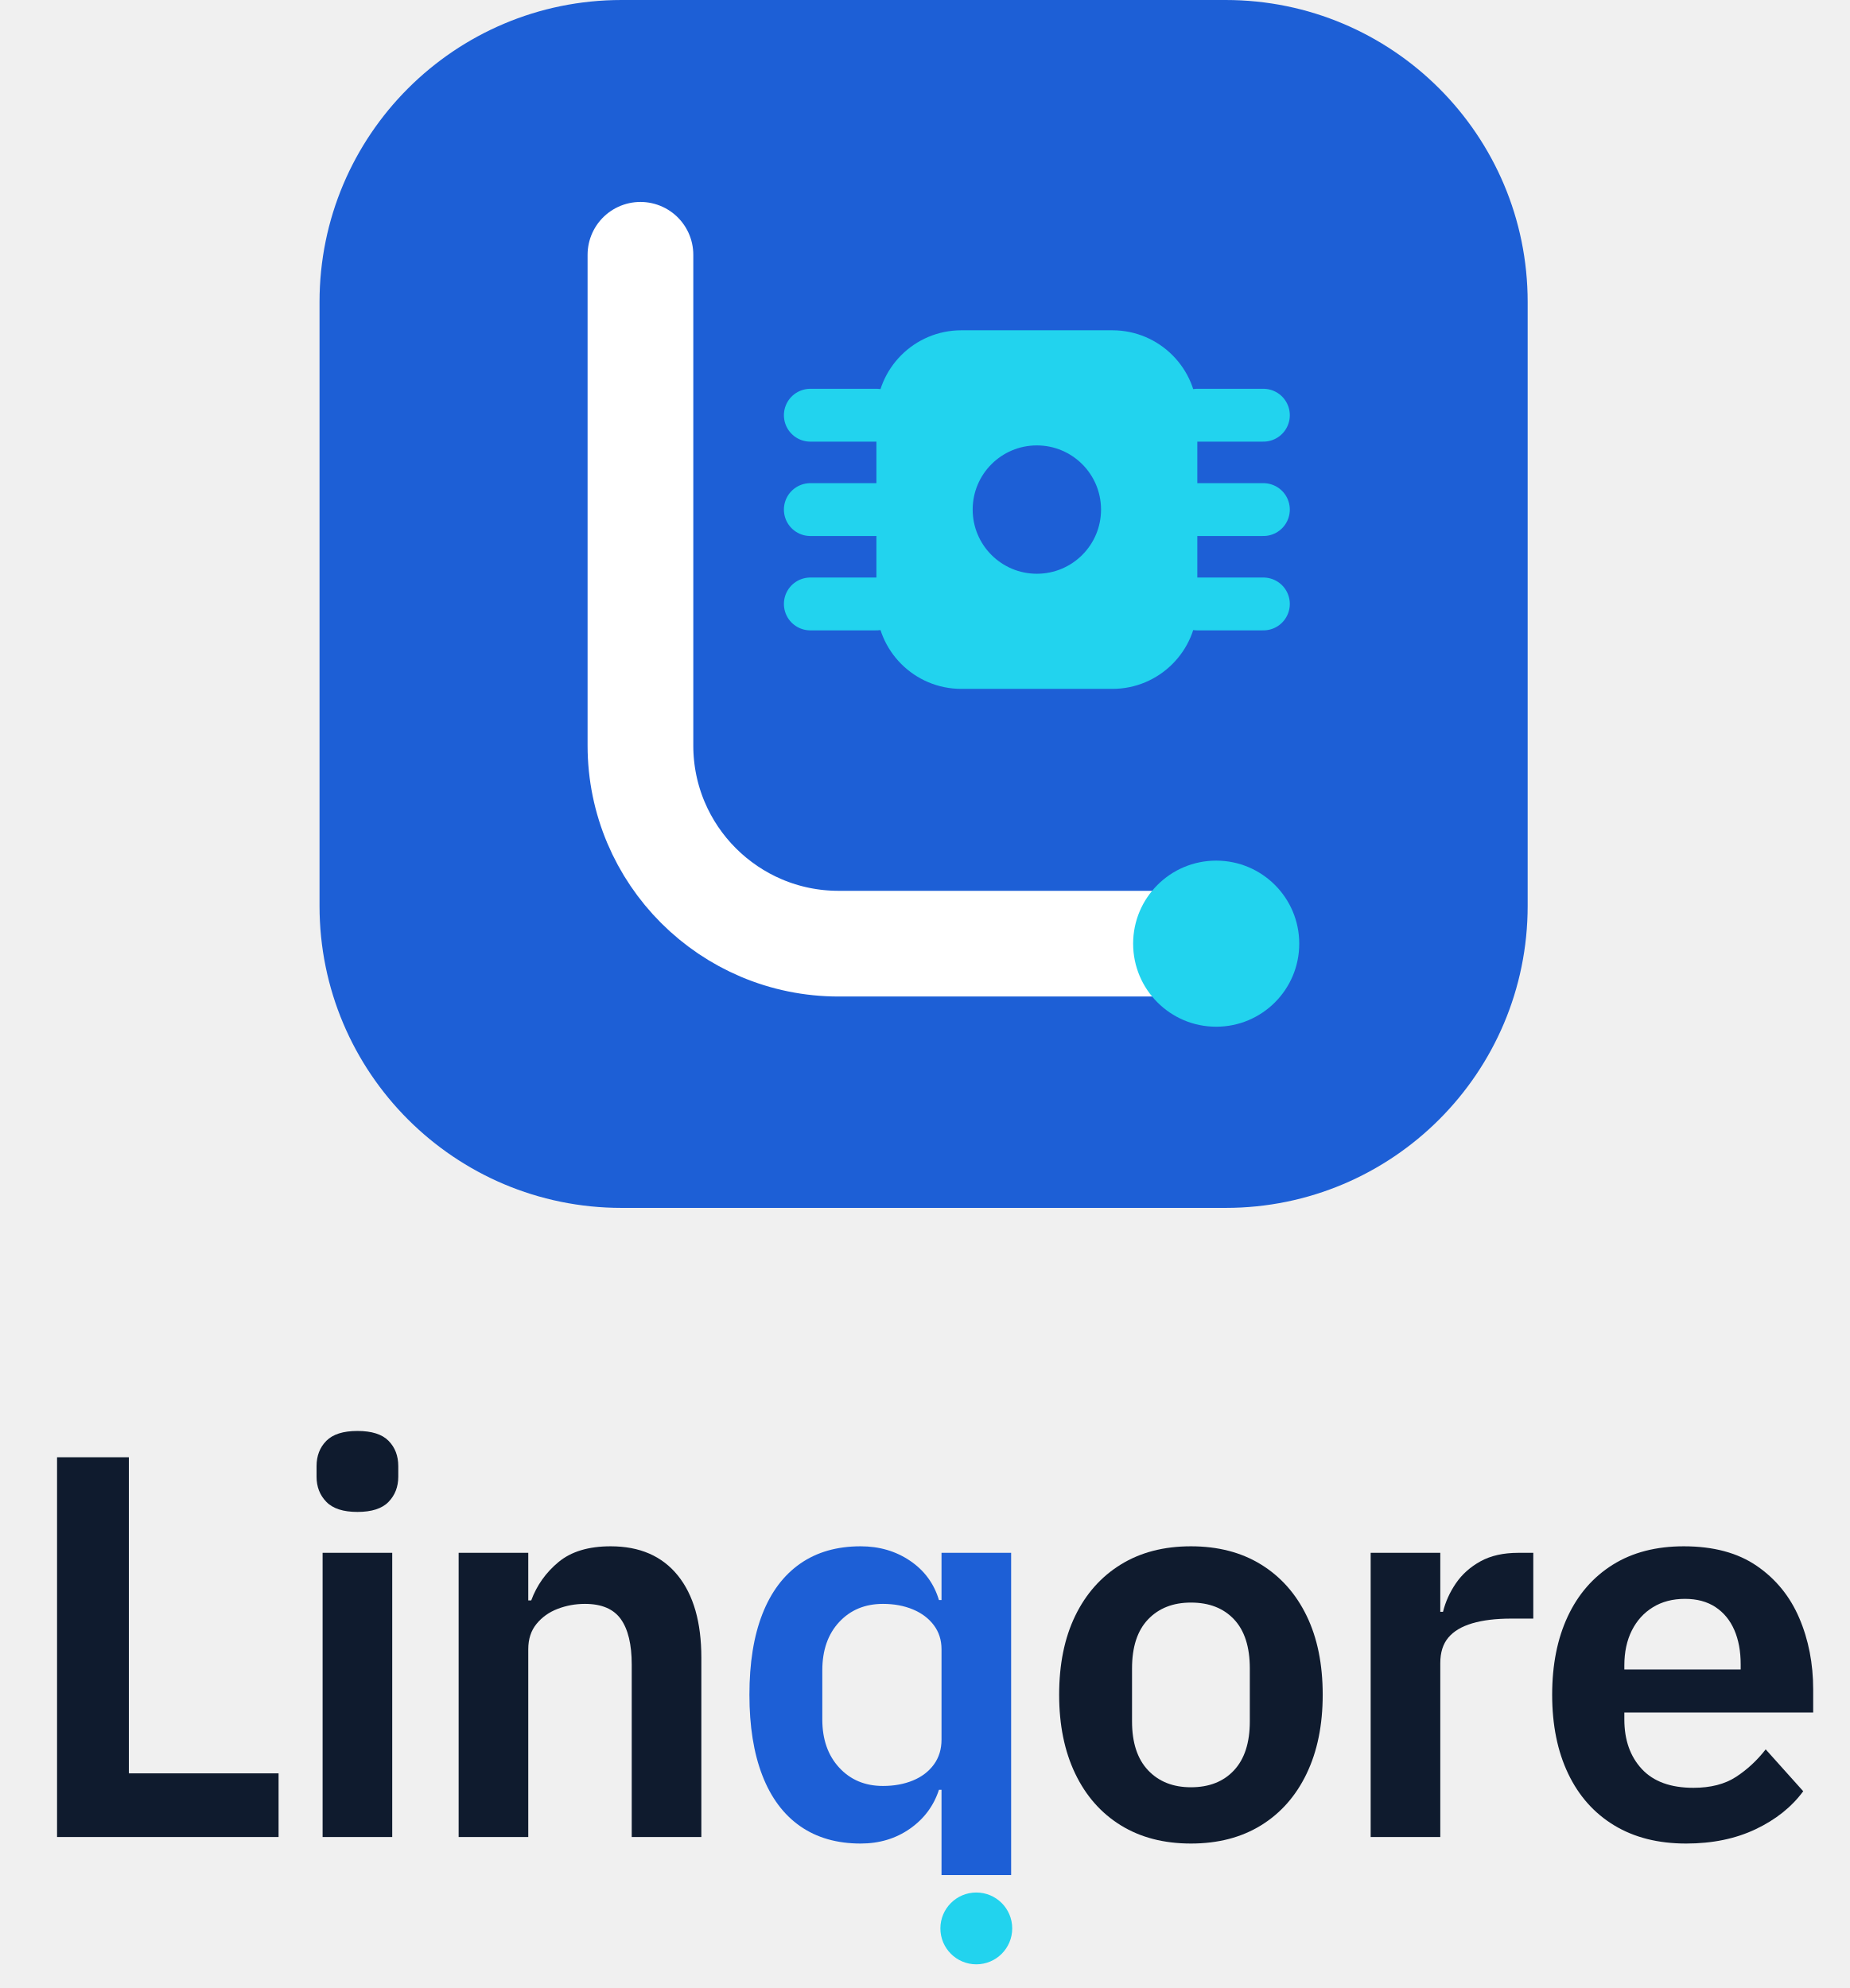
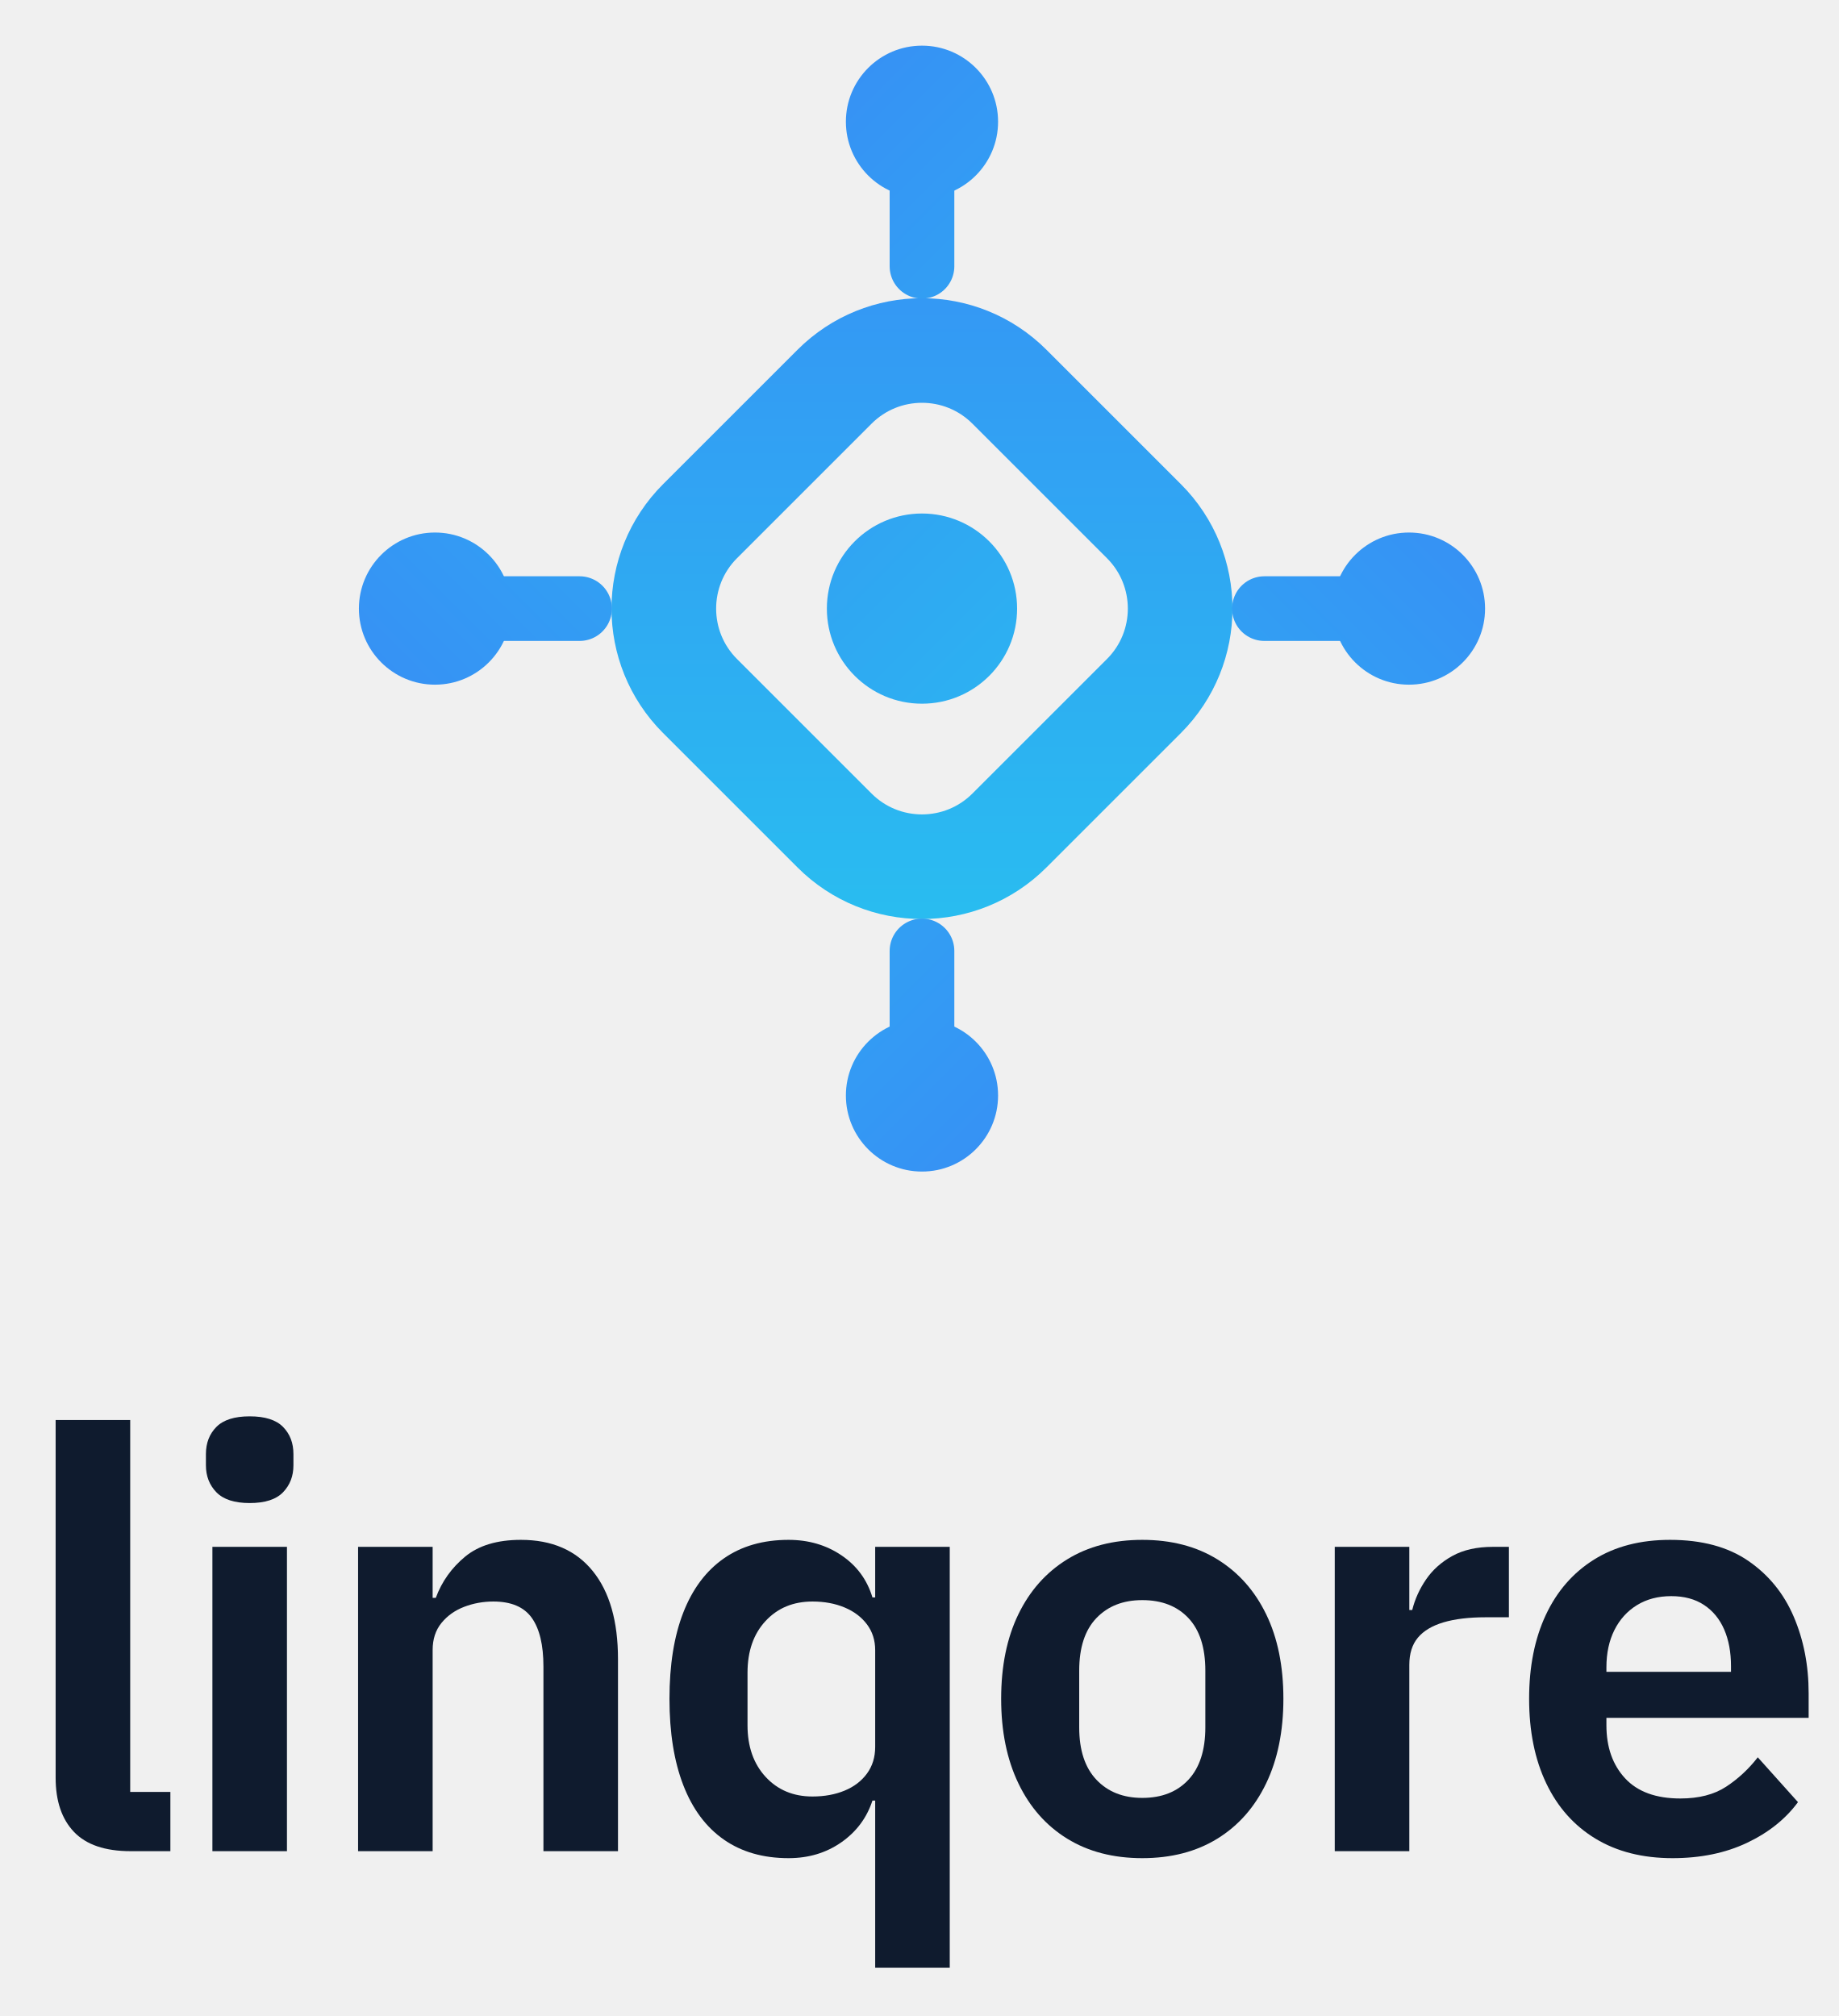
- <svg xmlns="http://www.w3.org/2000/svg" viewBox="0 0 147 158" width="147" height="158">
-   <g transform="translate(25.39 0.00) scale(1.5)">
-     <rect width="64" height="64" rx="16" fill="#1D5FD6" />
-     <path d="M17 13.5v26a10.5 10.5 0 0 0 10.5 10.5H46" fill="none" stroke="#FFFFFF" stroke-width="5.6" stroke-linecap="round" />
-     <path d="M26 22h3.5M26 27h3.5M26 32h3.5M46.5 22h3.5M46.5 27h3.5M46.5 32h3.5" stroke="#22D3EE" stroke-width="2.8" stroke-linecap="round" />
-     <rect x="29.5" y="17.5" width="17" height="19" rx="4.5" fill="#22D3EE" />
-     <circle cx="38" cy="27" r="3.4" fill="#1D5FD6" />
-     <circle cx="47.5" cy="50" r="4.4" fill="#22D3EE" />
+ <svg xmlns="http://www.w3.org/2000/svg" viewBox="0 0 145 159" width="145" height="159">
+   <g transform="translate(24.70 0.00) scale(1.5)">
+     <defs>
+       <linearGradient id="lg3" gradientUnits="userSpaceOnUse" x1="6" y1="6" x2="58" y2="58">
+         <stop offset="0" stop-color="#3B82F6" />
+         <stop offset="1" stop-color="#22D3EE" />
+       </linearGradient>
+     </defs>
+     <rect x="20.5" y="20.5" width="23" height="23" rx="6.5" fill="none" stroke="url(#lg3)" stroke-width="5.5" transform="rotate(45 32 32)" />
+     <circle cx="32" cy="32" r="5" fill="url(#lg3)" />
+     <path d="M32 14V8.6" stroke="url(#lg3)" stroke-width="3.4" stroke-linecap="round" transform="rotate(0 32 32)" />
+     <circle cx="32" cy="6.4" r="4" fill="url(#lg3)" transform="rotate(0 32 32)" />
+     <path d="M32 14V8.6" stroke="url(#lg3)" stroke-width="3.4" stroke-linecap="round" transform="rotate(90 32 32)" />
+     <circle cx="32" cy="6.4" r="4" fill="url(#lg3)" transform="rotate(90 32 32)" />
+     <path d="M32 14V8.6" stroke="url(#lg3)" stroke-width="3.4" stroke-linecap="round" transform="rotate(180 32 32)" />
+     <circle cx="32" cy="6.4" r="4" fill="url(#lg3)" transform="rotate(180 32 32)" />
+     <path d="M32 14V8.6" stroke="url(#lg3)" stroke-width="3.4" stroke-linecap="round" transform="rotate(270 32 32)" />
+     <circle cx="32" cy="6.4" r="4" fill="url(#lg3)" transform="rotate(270 32 32)" />
  </g>
-   <g transform="translate(1.00 146.00) scale(0.04324)">
-     <path fill="#0F1B2E" d="M488.805 0.0H81.72V-698.0H213.661V-117.006H488.805Z" />
-     <path fill="#0F1B2E" d="M633.69 -597.519Q594.59 -597.519 576.597 -616.012Q558.605 -634.504 558.605 -662.26V-681.605Q558.605 -710.065 576.597 -728.205Q594.59 -746.345 633.69 -746.345Q673.086 -746.345 690.931 -728.205Q708.776 -710.065 708.776 -681.605V-662.26Q708.776 -634.504 690.931 -616.012Q673.086 -597.519 633.69 -597.519ZM569.72 0.0V-522.345H697.661V0.0Z" />
-     <path fill="#0F1B2E" d="M947.661 0.0H819.72V-522.345H947.661V-434.82H953.071Q968.546 -476.705 1003.398 -505.525Q1038.251 -534.345 1099.071 -534.345Q1179.071 -534.345 1222.398 -480.818Q1265.726 -427.29 1265.726 -329.59V0.0H1137.785V-317.0Q1137.785 -372.351 1117.802 -400.428Q1097.82 -428.504 1051.805 -428.504Q1025.571 -428.504 1001.796 -419.414Q978.021 -410.324 962.841 -391.749Q947.661 -373.173 947.661 -345.31Z" />
-     <clipPath id="qc3">
-       <rect x="-1000" y="-2000" width="5348" height="2070" />
-     </clipPath>
-     <path clip-path="url(#qc3)" fill="#1D5FD6" d="M1707.08 200.0V-86.82H1702.375Q1687.835 -42.345 1648.925 -15.173Q1610.015 12.0 1558.425 12.0Q1493.015 12.0 1447.277 -19.942Q1401.54 -51.885 1377.802 -113.237Q1354.065 -174.59 1354.065 -261.525Q1354.065 -348.755 1377.802 -409.608Q1401.54 -470.46 1447.277 -502.403Q1493.015 -534.345 1558.425 -534.345Q1610.015 -534.345 1649.367 -507.673Q1688.72 -481.0 1702.375 -435.525H1707.08V-522.345H1835.021V200.0ZM1599.46 -93.841Q1630.115 -93.841 1654.475 -103.873Q1678.835 -113.906 1692.957 -133.176Q1707.08 -152.445 1707.08 -179.1V-345.015Q1707.08 -370.49 1692.957 -389.317Q1678.835 -408.144 1654.475 -418.324Q1630.115 -428.504 1599.46 -428.504Q1550.086 -428.504 1519.046 -395.17Q1488.006 -361.835 1488.006 -306.23V-216.115Q1488.006 -161.215 1519.046 -127.528Q1550.086 -93.841 1599.46 -93.841Z" />
-     <circle cx="1771" cy="168" r="66" fill="#22D3EE" />
-     <path fill="#0F1B2E" d="M2165.41 12.0Q2090.77 12.0 2036.507 -21.5Q1982.245 -55.0 1952.745 -116.558Q1923.245 -178.115 1923.245 -261.525Q1923.245 -345.64 1952.745 -406.493Q1982.245 -467.345 2036.507 -500.845Q2090.77 -534.345 2165.41 -534.345Q2240.05 -534.345 2294.313 -500.845Q2348.575 -467.345 2378.075 -406.493Q2407.575 -345.64 2407.575 -261.525Q2407.575 -178.115 2378.075 -116.558Q2348.575 -55.0 2294.313 -21.5Q2240.05 12.0 2165.41 12.0ZM2165.41 -91.431Q2215.605 -91.431 2244.619 -122.618Q2273.634 -153.805 2273.634 -212.54V-309.805Q2273.634 -369.245 2244.619 -400.08Q2215.605 -430.914 2165.41 -430.914Q2116.215 -430.914 2086.701 -400.08Q2057.186 -369.245 2057.186 -309.805V-212.54Q2057.186 -153.805 2086.701 -122.618Q2116.215 -91.431 2165.41 -91.431Z" />
-     <path fill="#0F1B2E" d="M2623.661 0.0H2495.72V-522.345H2623.661V-413.95H2628.661Q2635.546 -441.77 2652.431 -466.442Q2669.316 -491.115 2697.553 -506.73Q2725.791 -522.345 2767.086 -522.345H2794.561V-401.454H2754.611Q2711.611 -401.454 2682.373 -392.774Q2653.136 -384.094 2638.398 -366.504Q2623.661 -348.914 2623.661 -319.684Z" />
-     <path fill="#0F1B2E" d="M3075.345 12.0Q2998.295 12.0 2943.122 -21.5Q2887.95 -55.0 2858.597 -116.558Q2829.245 -178.115 2829.245 -261.525Q2829.245 -344.23 2857.892 -405.435Q2886.54 -466.64 2940.655 -500.493Q2994.77 -534.345 3071.115 -534.345Q3152.805 -534.345 3205.273 -498.32Q3257.74 -462.295 3283.33 -402.475Q3308.92 -342.655 3308.92 -271.065V-228.835H2961.891V-216.115Q2961.891 -159.69 2993.931 -125.061Q3025.971 -90.431 3088.805 -90.431Q3136.395 -90.431 3167.255 -110.611Q3198.115 -130.791 3221.64 -161.1L3290.625 -84.144Q3258.575 -40.605 3203.108 -14.302Q3147.64 12.0 3075.345 12.0ZM3073.23 -437.734Q3039.395 -437.734 3014.356 -422.317Q2989.316 -406.9 2975.603 -379.507Q2961.891 -352.115 2961.891 -315.575V-307.87H3175.684V-317.46Q3175.684 -353.59 3163.972 -380.54Q3152.26 -407.49 3129.367 -422.612Q3106.475 -437.734 3073.23 -437.734Z" />
+   <g transform="translate(1.00 146.00) scale(0.04595)">
+     <path fill="#0F1B2E" d="M270.611 0.0H202.431Q136.755 0.0 105.237 -33.018Q73.72 -66.035 73.72 -126.006V-740.0H201.661V-101.726H270.611Z" />
+     <path fill="#0F1B2E" d="M406.69 -597.519Q367.59 -597.519 349.597 -616.012Q331.605 -634.504 331.605 -662.26V-681.605Q331.605 -710.065 349.597 -728.205Q367.59 -746.345 406.69 -746.345Q446.086 -746.345 463.931 -728.205Q481.776 -710.065 481.776 -681.605V-662.26Q481.776 -634.504 463.931 -616.012Q446.086 -597.519 406.69 -597.519ZM342.72 0.0V-522.345H470.661V0.0Z" />
+     <path fill="#0F1B2E" d="M720.661 0.0H592.72V-522.345H720.661V-434.82H726.071Q741.546 -476.705 776.398 -505.525Q811.251 -534.345 872.071 -534.345Q952.071 -534.345 995.398 -480.818Q1038.726 -427.29 1038.726 -329.59V0.0H910.785V-317.0Q910.785 -372.351 890.802 -400.428Q870.82 -428.504 824.805 -428.504Q798.571 -428.504 774.796 -419.414Q751.021 -410.324 735.841 -391.749Q720.661 -373.173 720.661 -345.31Z" />
+     <path fill="#0F1B2E" d="M1480.08 200.0V-86.82H1475.375Q1460.835 -42.345 1421.925 -15.173Q1383.015 12.0 1331.425 12.0Q1266.015 12.0 1220.277 -19.942Q1174.54 -51.885 1150.802 -113.237Q1127.065 -174.59 1127.065 -261.525Q1127.065 -348.755 1150.802 -409.608Q1174.54 -470.46 1220.277 -502.403Q1266.015 -534.345 1331.425 -534.345Q1383.015 -534.345 1422.367 -507.673Q1461.72 -481.0 1475.375 -435.525H1480.08V-522.345H1608.021V200.0ZM1372.46 -93.841Q1403.115 -93.841 1427.475 -103.873Q1451.835 -113.906 1465.957 -133.176Q1480.08 -152.445 1480.08 -179.1V-345.015Q1480.08 -370.49 1465.957 -389.317Q1451.835 -408.144 1427.475 -418.324Q1403.115 -428.504 1372.46 -428.504Q1323.086 -428.504 1292.046 -395.17Q1261.006 -361.835 1261.006 -306.23V-216.115Q1261.006 -161.215 1292.046 -127.528Q1323.086 -93.841 1372.46 -93.841Z" />
+     <path fill="#0F1B2E" d="M1938.41 12.0Q1863.77 12.0 1809.507 -21.5Q1755.245 -55.0 1725.745 -116.558Q1696.245 -178.115 1696.245 -261.525Q1696.245 -345.64 1725.745 -406.493Q1755.245 -467.345 1809.507 -500.845Q1863.77 -534.345 1938.41 -534.345Q2013.05 -534.345 2067.313 -500.845Q2121.575 -467.345 2151.075 -406.493Q2180.575 -345.64 2180.575 -261.525Q2180.575 -178.115 2151.075 -116.558Q2121.575 -55.0 2067.313 -21.5Q2013.05 12.0 1938.41 12.0ZM1938.41 -91.431Q1988.605 -91.431 2017.619 -122.618Q2046.634 -153.805 2046.634 -212.54V-309.805Q2046.634 -369.245 2017.619 -400.08Q1988.605 -430.914 1938.41 -430.914Q1889.215 -430.914 1859.701 -400.08Q1830.186 -369.245 1830.186 -309.805V-212.54Q1830.186 -153.805 1859.701 -122.618Q1889.215 -91.431 1938.41 -91.431Z" />
+     <path fill="#0F1B2E" d="M2396.661 0.0H2268.72V-522.345H2396.661V-413.95H2401.661Q2408.546 -441.77 2425.431 -466.442Q2442.316 -491.115 2470.553 -506.73Q2498.791 -522.345 2540.086 -522.345H2567.561V-401.454H2527.611Q2484.611 -401.454 2455.373 -392.774Q2426.136 -384.094 2411.398 -366.504Q2396.661 -348.914 2396.661 -319.684Z" />
+     <path fill="#0F1B2E" d="M2848.345 12.0Q2771.295 12.0 2716.122 -21.5Q2660.95 -55.0 2631.597 -116.558Q2602.245 -178.115 2602.245 -261.525Q2602.245 -344.23 2630.892 -405.435Q2659.54 -466.64 2713.655 -500.493Q2767.77 -534.345 2844.115 -534.345Q2925.805 -534.345 2978.273 -498.32Q3030.74 -462.295 3056.33 -402.475Q3081.92 -342.655 3081.92 -271.065V-228.835H2734.891V-216.115Q2734.891 -159.69 2766.931 -125.061Q2798.971 -90.431 2861.805 -90.431Q2909.395 -90.431 2940.255 -110.611Q2971.115 -130.791 2994.64 -161.1L3063.625 -84.144Q3031.575 -40.605 2976.108 -14.302Q2920.64 12.0 2848.345 12.0ZM2846.23 -437.734Q2812.395 -437.734 2787.356 -422.317Q2762.316 -406.9 2748.603 -379.507Q2734.891 -352.115 2734.891 -315.575V-307.87H2948.684V-317.46Q2948.684 -353.59 2936.972 -380.54Q2925.26 -407.49 2902.367 -422.612Q2879.475 -437.734 2846.23 -437.734Z" />
  </g>
</svg>
